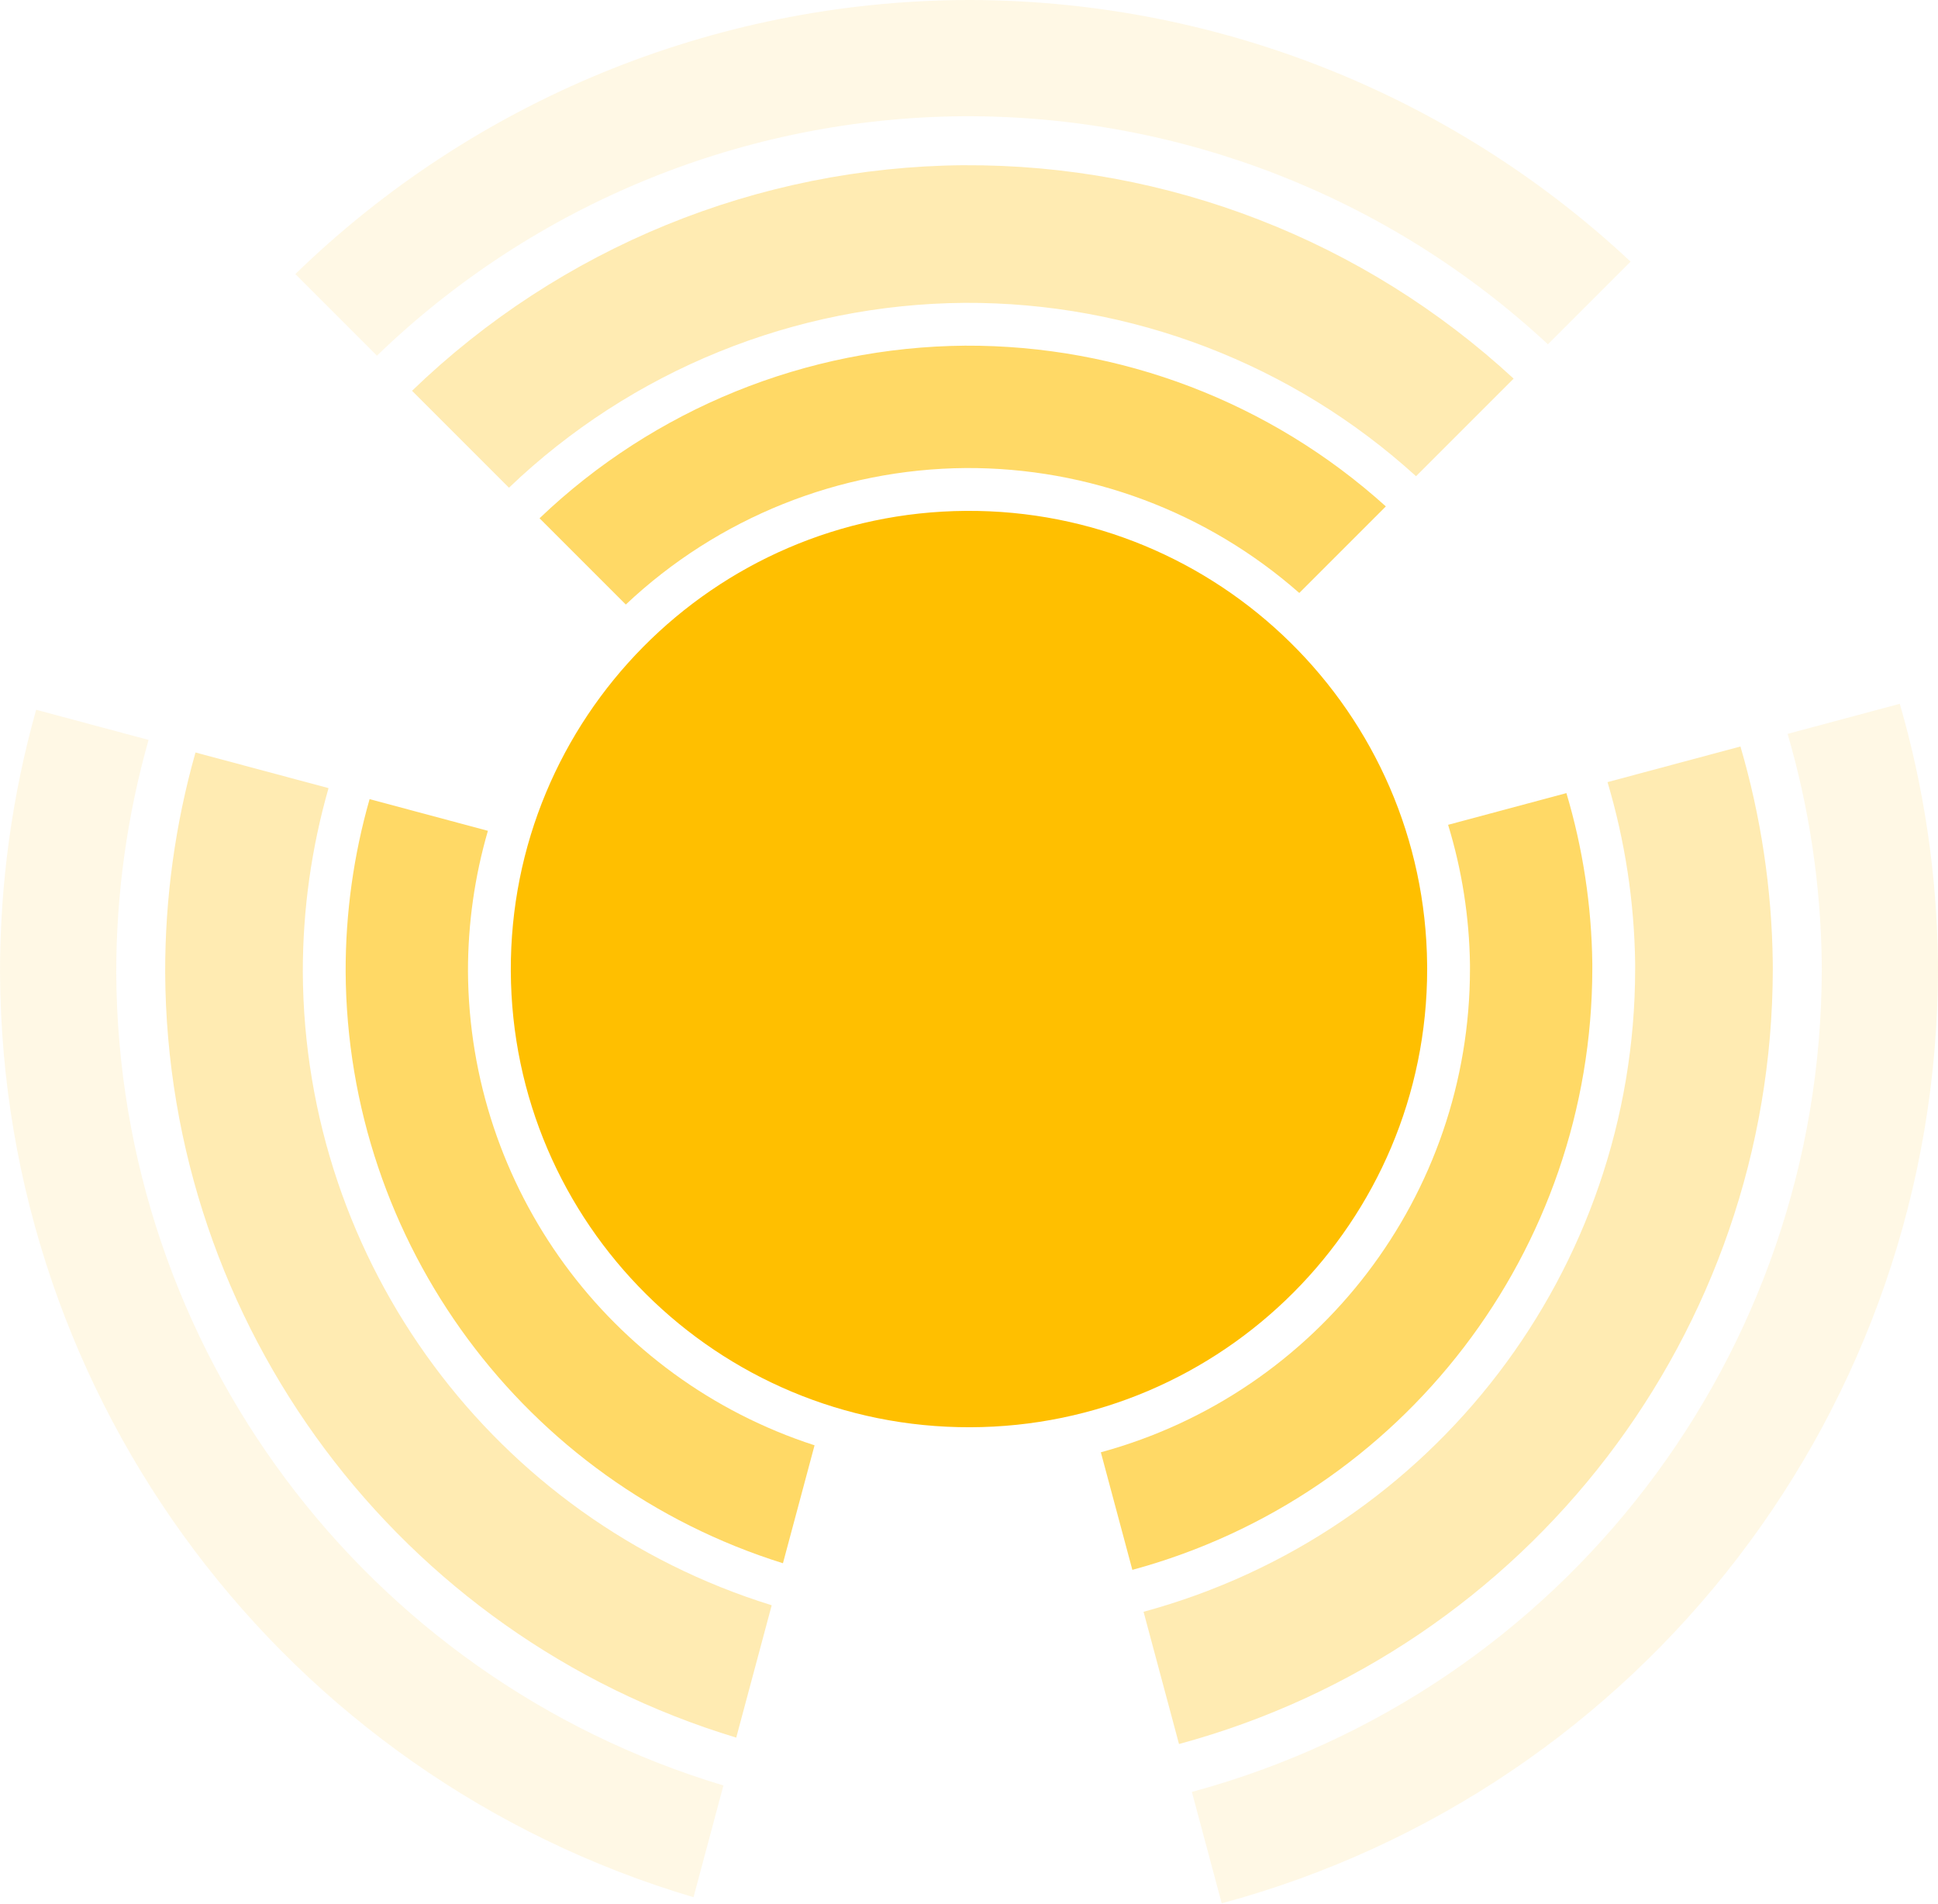
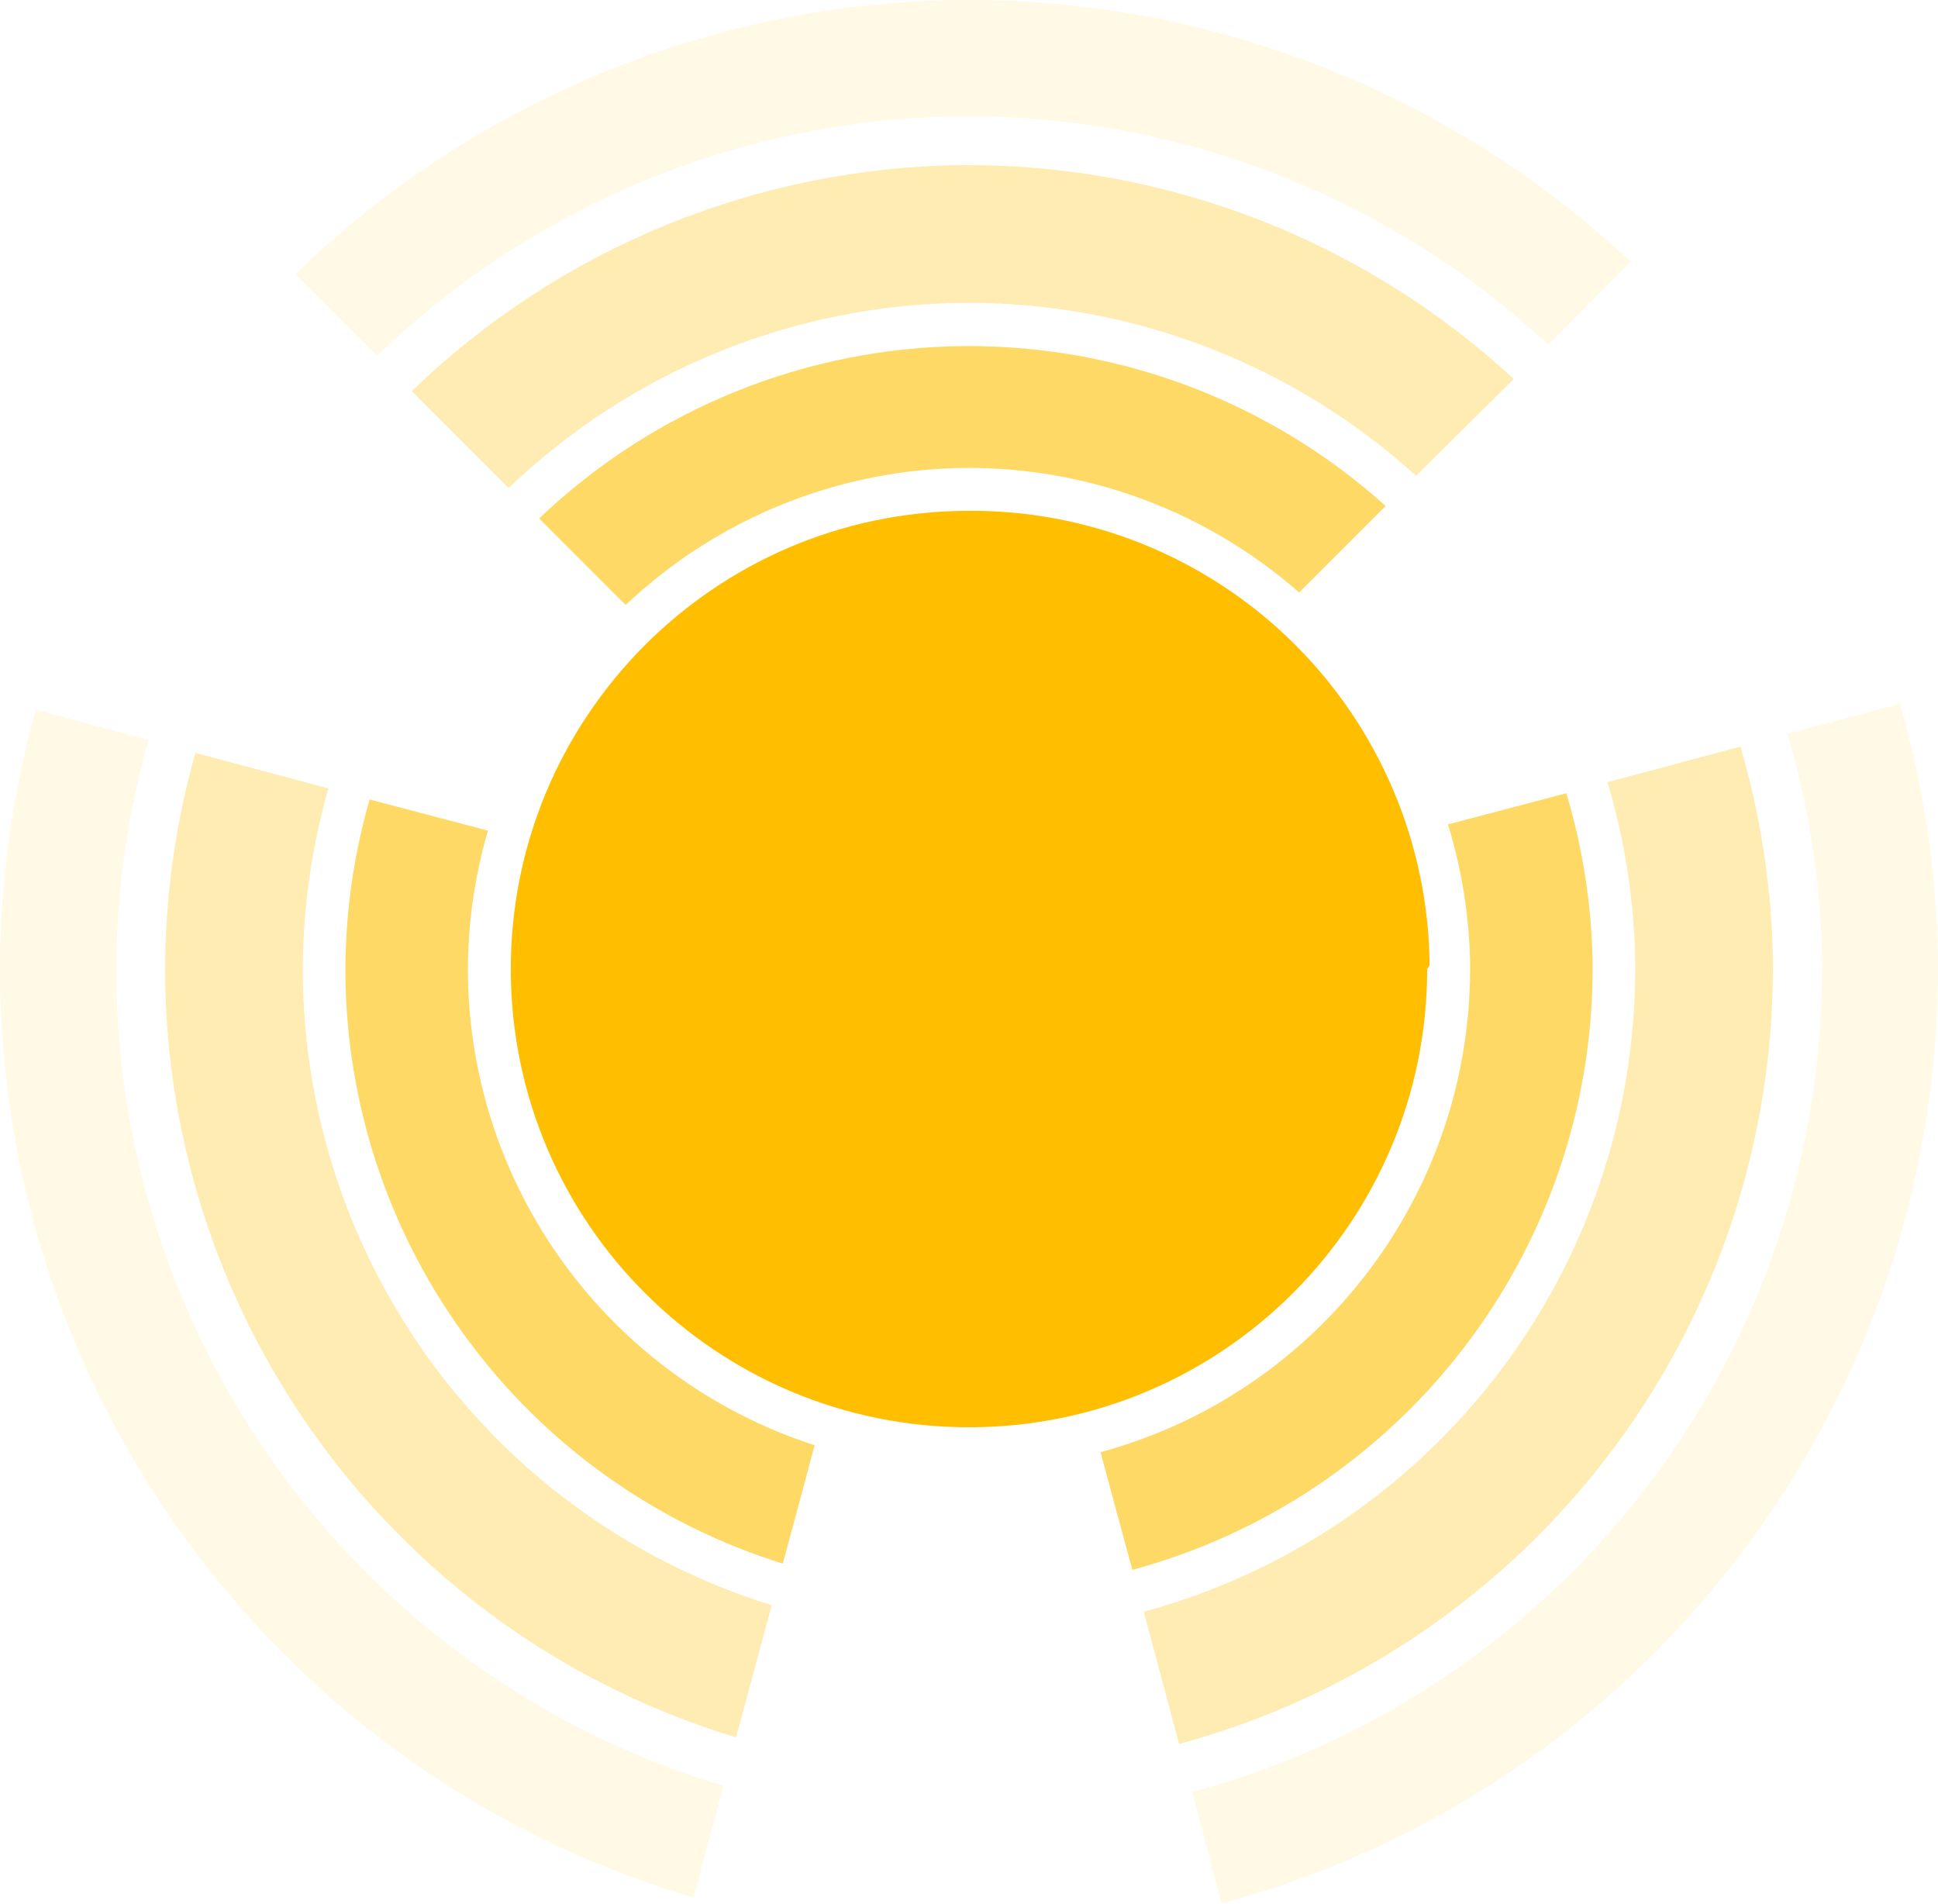
- <svg xmlns="http://www.w3.org/2000/svg" version="1.1" id="svg2" viewBox="0 0 56 54.996" height="54.996" width="56">
-   <defs id="defs4" />
-   <g transform="translate(-662.5621,-886.1931)" id="layer1">
-     <g transform="matrix(0.7053004,0,0,0.7053004,195.2568,277.368)" id="g8277">
-       <path style="fill:#ffbf00;fill-opacity:0.6;stroke:none;stroke-width:85;stroke-linecap:round;stroke-linejoin:round;stroke-miterlimit:4;stroke-dasharray:none;stroke-opacity:1" d="m 702.093,877.375 a 25.538,25.538 0 0 0 -17.426,7.071 l 3.534,3.534 a 20.525,20.525 0 0 1 13.925,-5.592 20.525,20.525 0 0 1 13.667,5.118 l 3.546,-3.546 a 25.538,25.538 0 0 0 -17.246,-6.585 z" id="path8275" />
-       <path style="fill:#ffbf00;fill-opacity:0.6;stroke:none;stroke-width:85;stroke-linecap:round;stroke-linejoin:round;stroke-miterlimit:4;stroke-dasharray:none;stroke-opacity:1" d="m 726.738,895.705 -4.848,1.299 a 20.525,20.525 0 0 1 0.896,5.727 l 0,0.181 a 20.525,20.525 0 0 1 -15.123,19.798 l 1.291,4.817 a 25.538,25.538 0 0 0 18.844,-24.615 l 0,-0.225 a 25.538,25.538 0 0 0 -1.061,-6.982 z" id="path8269" />
-       <path style="fill:#ffbf00;fill-opacity:0.6;stroke:none;stroke-width:85;stroke-linecap:round;stroke-linejoin:round;stroke-miterlimit:4;stroke-dasharray:none;stroke-opacity:1" d="m 677.704,895.952 a 25.538,25.538 0 0 0 -0.981,7.073 25.538,25.538 0 0 0 17.916,24.231 l 1.295,-4.832 a 20.525,20.525 0 0 1 -14.199,-19.421 20.525,20.525 0 0 1 0.816,-5.753 l -4.847,-1.298 z" id="path8267" />
-       <path style="fill:#ffbf00;fill-opacity:1;stroke:none;stroke-width:85;stroke-linecap:round;stroke-linejoin:round;stroke-miterlimit:4;stroke-dasharray:none;stroke-opacity:1" id="path8079" d="m 721.032,902.913 a 18.771,18.771 0 0 1 -18.73,18.771 18.771,18.771 0 0 1 -18.812,-18.688 18.771,18.771 0 0 1 18.647,-18.853 18.771,18.771 0 0 1 18.894,18.605" />
-       <path style="fill:#ffbf00;fill-opacity:0.302;stroke:none;stroke-width:85;stroke-linecap:round;stroke-linejoin:round;stroke-miterlimit:4;stroke-dasharray:none;stroke-opacity:1" d="m 702.043,869.982 a 32.932,32.932 0 0 0 -22.6,9.241 l 3.971,3.971 a 27.293,27.293 0 0 1 18.666,-7.573 27.293,27.293 0 0 1 18.496,7.102 l 3.998,-3.998 a 32.932,32.932 0 0 0 -22.531,-8.742 z" id="path8263" />
-       <path style="fill:#ffbf00;fill-opacity:0.302;stroke:none;stroke-width:85;stroke-linecap:round;stroke-linejoin:round;stroke-miterlimit:4;stroke-dasharray:none;stroke-opacity:1" d="m 733.868,893.795 -5.447,1.46 a 27.293,27.293 0 0 1 1.132,7.418 l 0,0.24 a 27.293,27.293 0 0 1 -20.14,26.331 l 1.452,5.417 a 32.932,32.932 0 0 0 24.328,-31.748 l -0.002,-0.291 a 32.932,32.932 0 0 0 -1.324,-8.827 z" id="path8257" />
-       <path style="fill:#ffbf00;fill-opacity:0.302;stroke:none;stroke-width:85;stroke-linecap:round;stroke-linejoin:round;stroke-miterlimit:4;stroke-dasharray:none;stroke-opacity:1" d="m 670.571,894.041 a 32.932,32.932 0 0 0 -1.242,9.016 32.932,32.932 0 0 0 23.396,31.342 l 1.453,-5.422 a 27.293,27.293 0 0 1 -19.21,-25.944 27.293,27.293 0 0 1 1.054,-7.532 l -5.451,-1.46 z" id="path8255" />
-       <path style="fill:#ffbf00;fill-opacity:0.102;stroke:none;stroke-width:85;stroke-linecap:round;stroke-linejoin:round;stroke-miterlimit:4;stroke-dasharray:none;stroke-opacity:1" d="m 701.998,863.215 a 39.699,39.699 0 0 0 -27.336,11.227 l 3.343,3.343 a 34.937,34.937 0 0 1 24.024,-9.809 34.937,34.937 0 0 1 23.95,9.343 l 3.387,-3.387 a 39.699,39.699 0 0 0 -27.369,-10.717 z" id="path8251" />
-       <path style="fill:#ffbf00;fill-opacity:0.102;stroke:none;stroke-width:85;stroke-linecap:round;stroke-linejoin:round;stroke-miterlimit:4;stroke-dasharray:none;stroke-opacity:1" d="m 740.395,892.046 -4.596,1.232 a 34.937,34.937 0 0 1 1.398,9.326 l 0.002,0.308 a 34.937,34.937 0 0 1 -25.807,33.712 l 1.223,4.564 a 39.699,39.699 0 0 0 29.346,-38.276 l -0.002,-0.35 a 39.699,39.699 0 0 0 -1.564,-10.517 z" id="path8245" />
-       <path style="fill:#ffbf00;fill-opacity:0.102;stroke:none;stroke-width:85;stroke-linecap:round;stroke-linejoin:round;stroke-miterlimit:4;stroke-dasharray:none;stroke-opacity:1" d="m 664.043,892.291 a 39.699,39.699 0 0 0 -1.48,10.797 39.699,39.699 0 0 0 28.412,37.85 l 1.225,-4.578 a 34.937,34.937 0 0 1 -24.875,-33.294 34.937,34.937 0 0 1 1.324,-9.54 l -4.606,-1.235 z" id="path8243" />
-     </g>
+ <svg xmlns="http://www.w3.org/2000/svg" viewBox="0 0 56 55">
+   <g fill="#ffbf00">
+     <path fill-opacity=".6" d="M27.88 10a18 18 0 0 0-12.3 4.98l2.5 2.5a14.48 14.48 0 0 1 9.82-3.96 14.48 14.48 0 0 1 9.64 3.6l2.5-2.5A18 18 0 0 0 27.88 10zm17.38 12.92l-3.42.9a14.48 14.48 0 0 1 .64 4.05V28A14.48 14.48 0 0 1 31.8 41.96l.92 3.4A18 18 0 0 0 46.02 28v-.16a18 18 0 0 0-.76-4.92zm-34.58.18a18 18 0 0 0-.7 4.98 18 18 0 0 0 12.64 17.1l.92-3.42a14.48 14.48 0 0 1-10.02-13.7A14.48 14.48 0 0 1 14.1 24l-3.42-.9z" />
+     <path d="M41.24 28a13.24 13.24 0 0 1-13.2 13.24 13.24 13.24 0 0 1-13.28-13.18 13.24 13.24 0 0 1 13.15-13.3 13.24 13.24 0 0 1 13.4 13.12" />
+     <path fill-opacity=".3" d="M27.85 4.77A23.23 23.23 0 0 0 11.9 11.3l2.8 2.8a19.25 19.25 0 0 1 13.17-5.35 19.25 19.25 0 0 1 13.05 5l2.82-2.8a23.23 23.23 0 0 0-15.9-6.18zm22.45 16.8l-3.85 1.03a19.25 19.25 0 0 1 .8 5.23V28a19.25 19.25 0 0 1-14.2 18.57l1.02 3.82A23.23 23.23 0 0 0 51.23 28v-.2a23.23 23.23 0 0 0-.94-6.23zm-44.65.17a23.23 23.23 0 0 0-.88 6.36 23.23 23.23 0 0 0 16.5 22.1l1.03-3.82a19.25 19.25 0 0 1-13.55-18.3 19.25 19.25 0 0 1 .74-5.3l-3.9-1.04z" />
+     <path fill-opacity=".1" d="M27.8 0A28 28 0 0 0 8.54 7.92l2.36 2.36a24.64 24.64 0 0 1 16.94-6.92 24.64 24.64 0 0 1 16.9 6.6l2.38-2.4A28 28 0 0 0 27.82 0zm27.1 20.34l-3.25.86a24.64 24.64 0 0 1 1 6.58V28a24.64 24.64 0 0 1-18.2 23.78L35.3 55A28 28 0 0 0 56 28v-.25a28 28 0 0 0-1.1-7.4zm-53.86.16A28 28 0 0 0 0 28.13a28 28 0 0 0 20.04 26.7l.86-3.23A24.64 24.64 0 0 1 3.36 28.1a24.64 24.64 0 0 1 .93-6.72L1 20.5z" />
  </g>
</svg>
